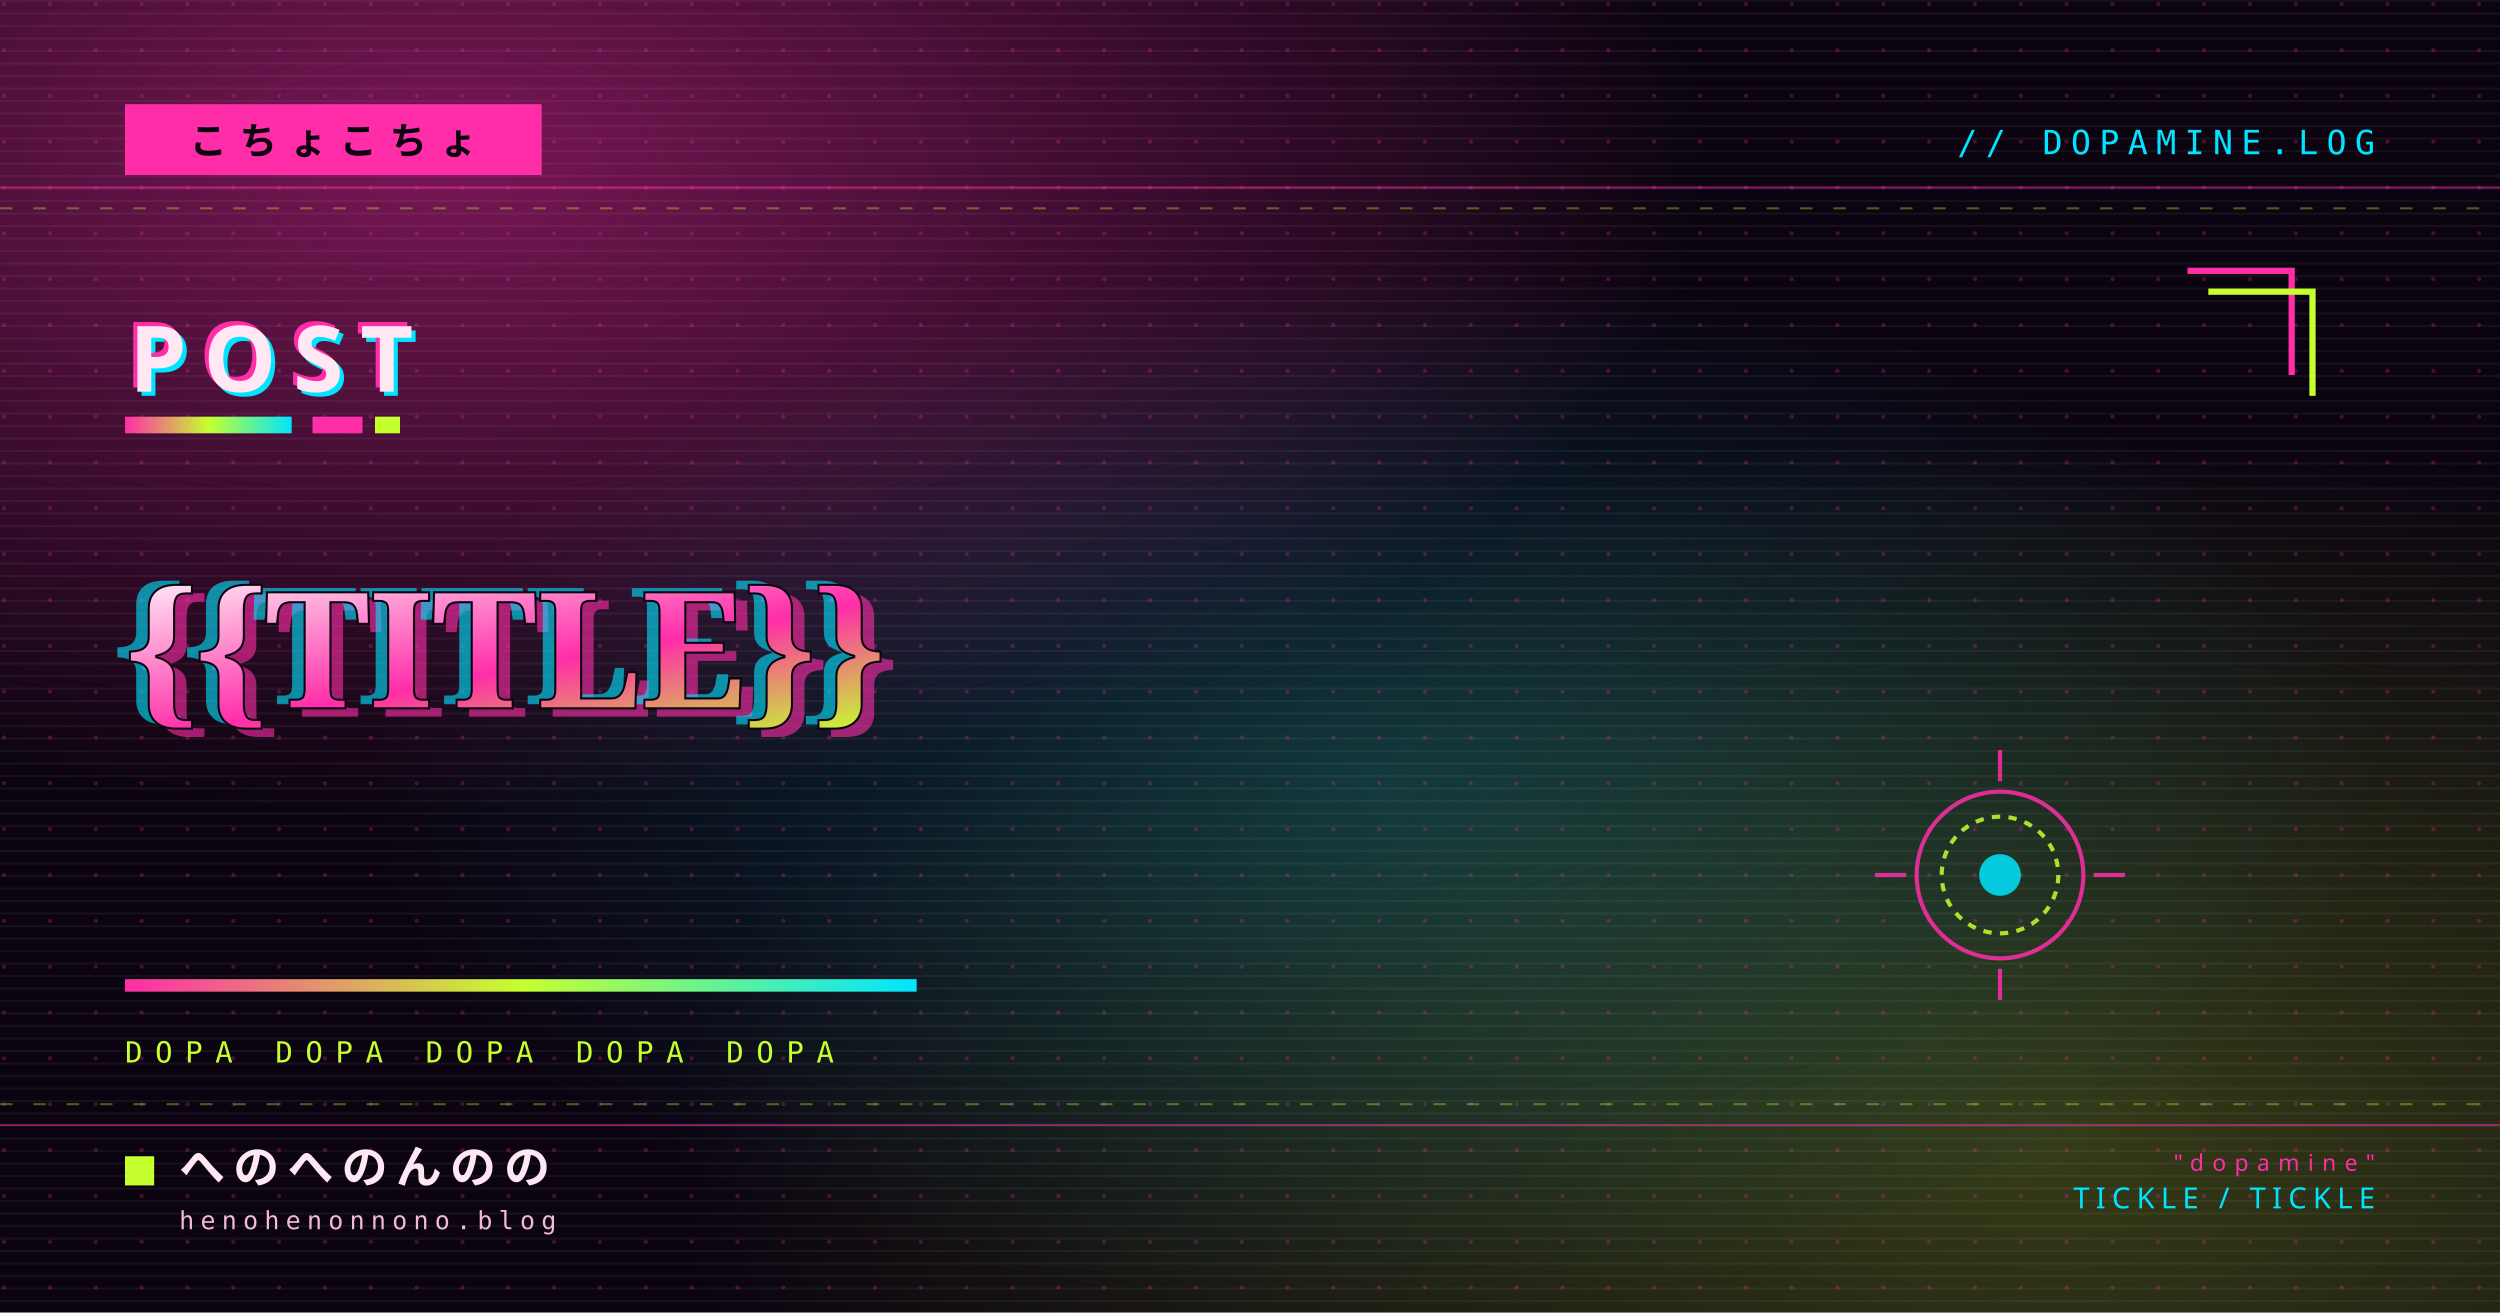
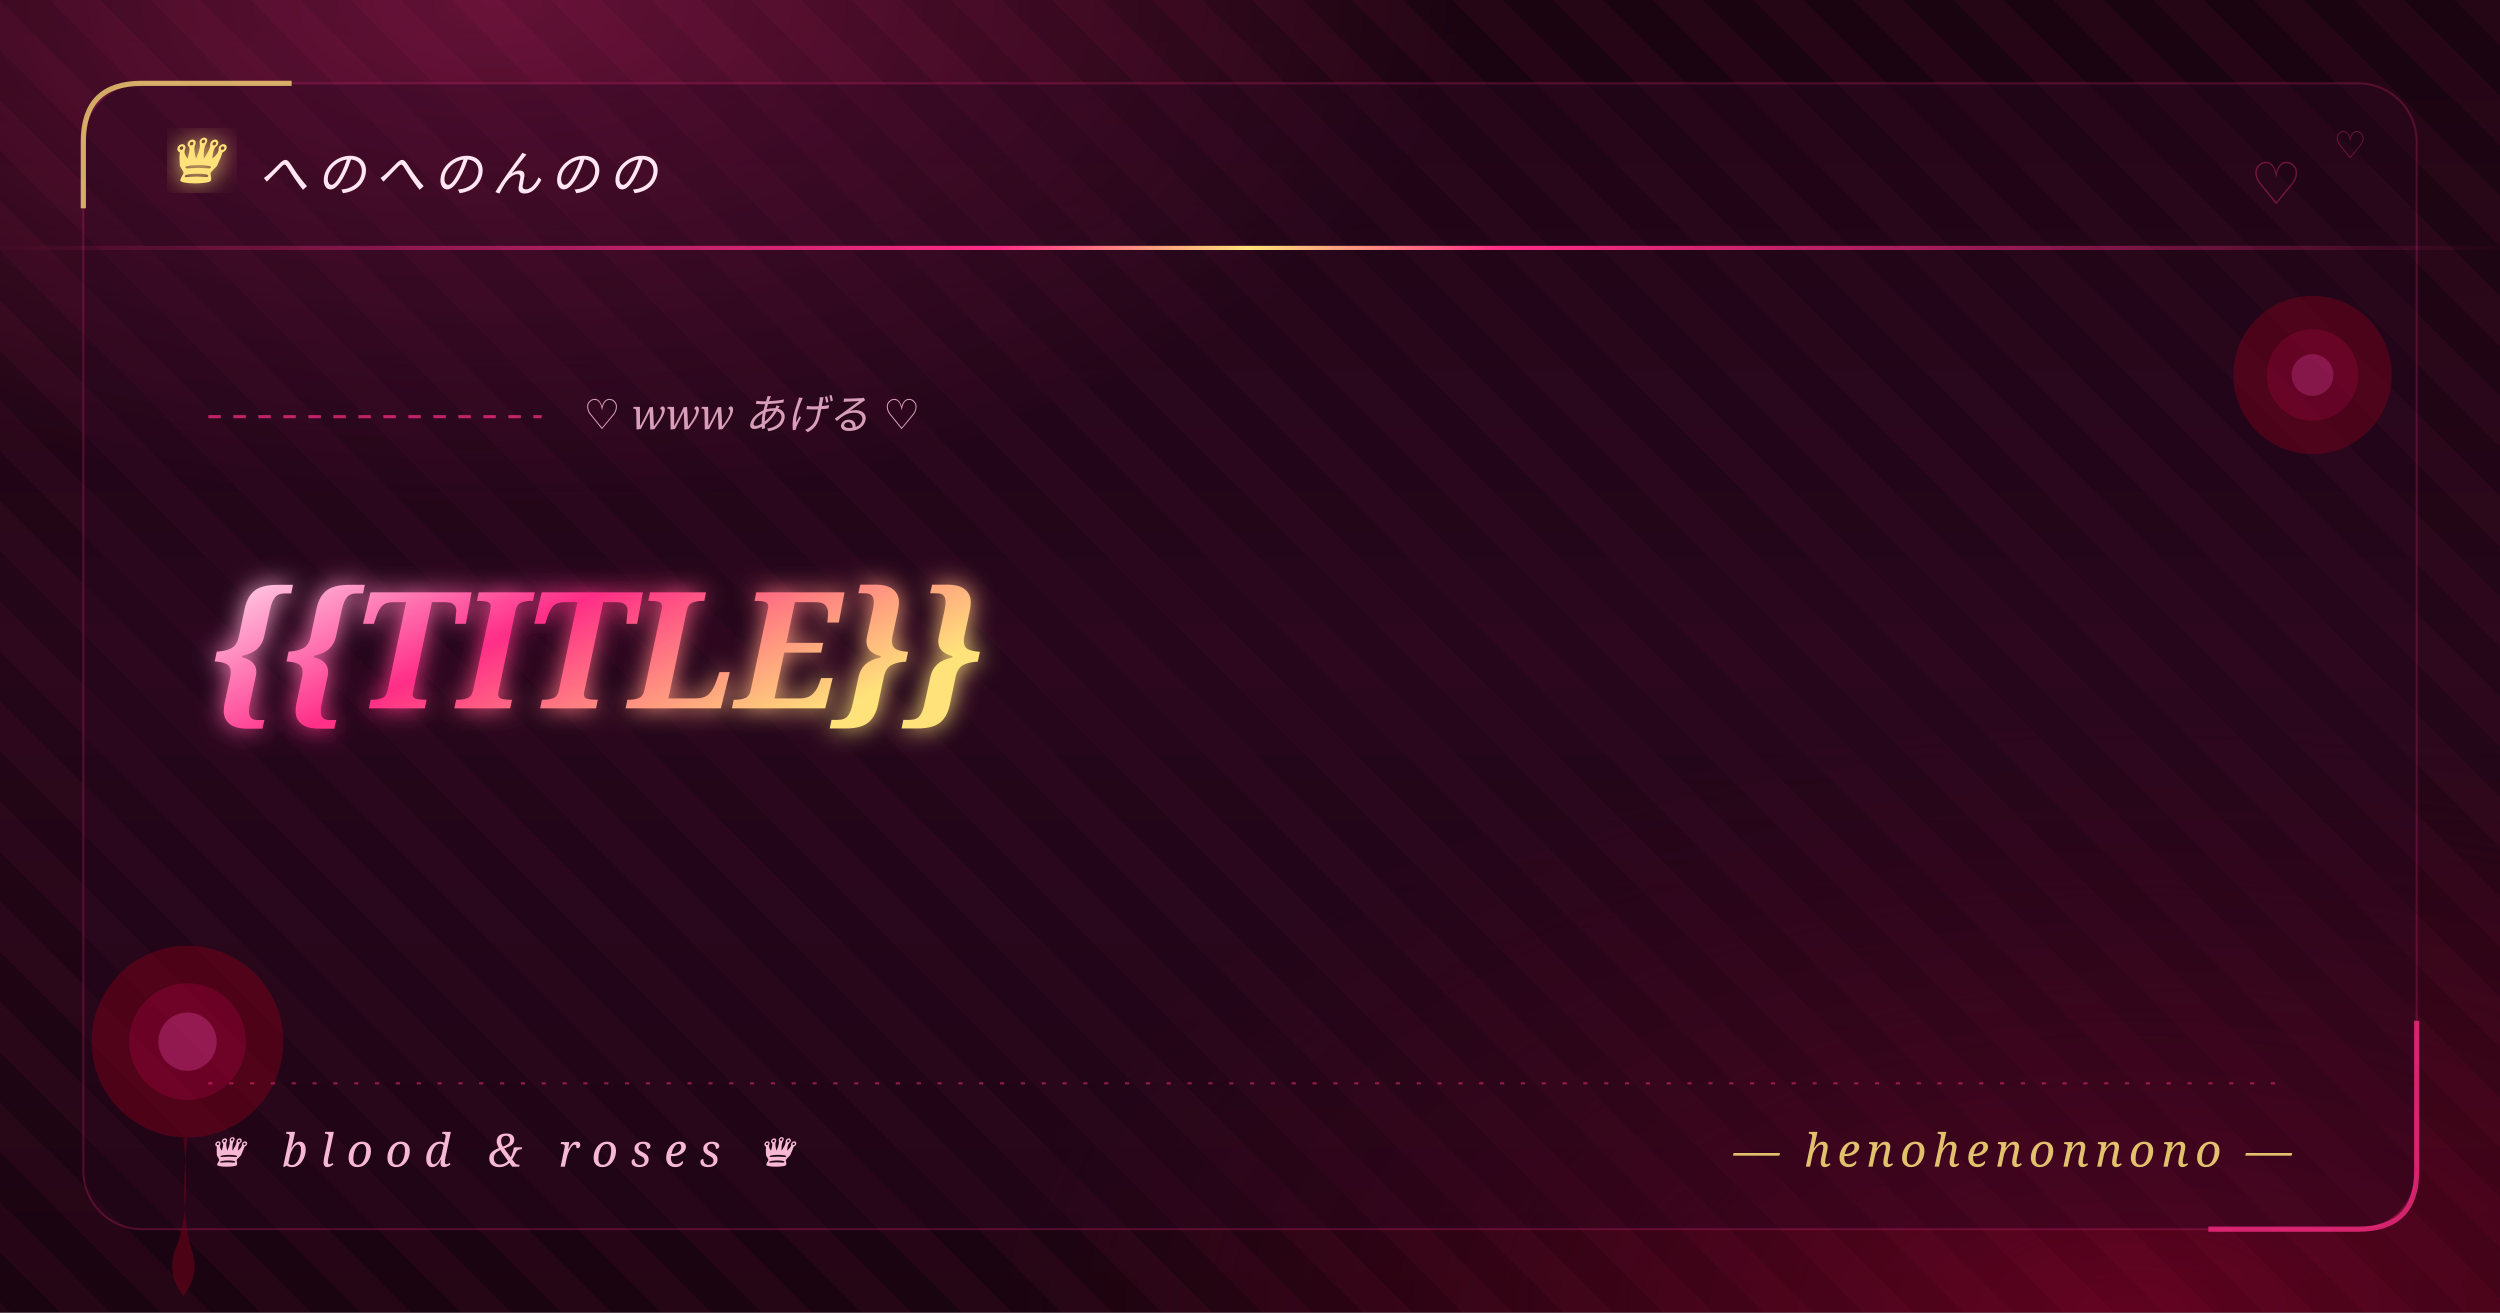
<svg xmlns="http://www.w3.org/2000/svg" width="1200" height="630" viewBox="0 0 1200 630">
  <defs>
-     <radialGradient id="glow1" cx="18%" cy="12%" r="50%">
-       <stop offset="0%" stop-color="#ff2da8" stop-opacity="0.45" />
-       <stop offset="100%" stop-color="#ff2da8" stop-opacity="0" />
+     <radialGradient id="bgGlow1" cx="20%" cy="0%" r="70%">
+       <stop offset="0%" stop-color="#ff2d87" stop-opacity="0.32" />
+       <stop offset="55%" stop-color="#ff2d87" stop-opacity="0" />
    </radialGradient>
-     <radialGradient id="glow2" cx="82%" cy="88%" r="55%">
-       <stop offset="0%" stop-color="#c6ff2e" stop-opacity="0.22" />
-       <stop offset="100%" stop-color="#c6ff2e" stop-opacity="0" />
+     <radialGradient id="bgGlow2" cx="85%" cy="100%" r="75%">
+       <stop offset="0%" stop-color="#b30033" stop-opacity="0.45" />
+       <stop offset="60%" stop-color="#7a0018" stop-opacity="0" />
    </radialGradient>
-     <radialGradient id="glow3" cx="55%" cy="60%" r="40%">
-       <stop offset="0%" stop-color="#00e5ff" stop-opacity="0.18" />
-       <stop offset="100%" stop-color="#00e5ff" stop-opacity="0" />
-     </radialGradient>
-     <linearGradient id="titleGrad" x1="0" y1="0" x2="1" y2="1">
-       <stop offset="0%" stop-color="#ffe8f4" />
-       <stop offset="55%" stop-color="#ff2da8" />
-       <stop offset="100%" stop-color="#c6ff2e" />
+     <linearGradient id="bgBase" x1="0" y1="0" x2="0" y2="1">
+       <stop offset="0%" stop-color="#1a0410" />
+       <stop offset="50%" stop-color="#240618" />
+       <stop offset="100%" stop-color="#1a0410" />
    </linearGradient>
-     <linearGradient id="barGrad" x1="0" y1="0" x2="1" y2="0">
-       <stop offset="0%" stop-color="#ff2da8" />
-       <stop offset="50%" stop-color="#c6ff2e" />
-       <stop offset="100%" stop-color="#00e5ff" />
+     <linearGradient id="titleGrad" x1="0" y1="0" x2="1" y2="0.4">
+       <stop offset="0%" stop-color="#ffd1e8" />
+       <stop offset="45%" stop-color="#ff2d87" />
+       <stop offset="100%" stop-color="#ffe27a" />
    </linearGradient>
-     <pattern id="scan" width="6" height="6" patternUnits="userSpaceOnUse">
-       <rect width="6" height="1" fill="#ffffff" fill-opacity="0.05" />
+     <linearGradient id="ribbon" x1="0" y1="0" x2="1" y2="0">
+       <stop offset="0%" stop-color="#ff2d87" stop-opacity="0" />
+       <stop offset="40%" stop-color="#ff2d87" />
+       <stop offset="50%" stop-color="#ffe27a" />
+       <stop offset="60%" stop-color="#ff2d87" />
+       <stop offset="100%" stop-color="#ff2d87" stop-opacity="0" />
+     </linearGradient>
+     <pattern id="diag" x="0" y="0" width="34" height="34" patternUnits="userSpaceOnUse" patternTransform="rotate(135)">
+       <rect width="34" height="34" fill="none" />
+       <rect x="0" y="0" width="17" height="34" fill="#ff2d87" fill-opacity="0.05" />
    </pattern>
-     <pattern id="dots" width="22" height="22" patternUnits="userSpaceOnUse">
-       <circle cx="2" cy="2" r="1" fill="#ff2da8" fill-opacity="0.25" />
-     </pattern>
+     <filter id="softGlow" x="-20%" y="-20%" width="140%" height="140%">
+       <feGaussianBlur stdDeviation="6" result="blur" />
+       <feMerge>
+         <feMergeNode in="blur" />
+         <feMergeNode in="SourceGraphic" />
+       </feMerge>
+     </filter>
  </defs>
-   <rect width="1200" height="630" fill="#0b0410" />
-   <rect width="1200" height="630" fill="url(#glow1)" />
-   <rect width="1200" height="630" fill="url(#glow2)" />
-   <rect width="1200" height="630" fill="url(#glow3)" />
-   <rect width="1200" height="630" fill="url(#dots)" />
-   <rect width="1200" height="630" fill="url(#scan)" />
-   <g stroke="#ff2da8" stroke-opacity="0.5" stroke-width="1">
-     <line x1="0" y1="90" x2="1200" y2="90" />
-     <line x1="0" y1="540" x2="1200" y2="540" />
+   <rect width="1200" height="630" fill="#1a0410" />
+   <rect width="1200" height="630" fill="url(#bgBase)" />
+   <rect width="1200" height="630" fill="url(#diag)" />
+   <rect width="1200" height="630" fill="url(#bgGlow1)" />
+   <rect width="1200" height="630" fill="url(#bgGlow2)" />
+   <rect x="40" y="40" width="1120" height="550" rx="28" ry="28" fill="rgba(42,8,32,0.35)" stroke="rgba(255,45,135,0.22)" stroke-width="1" />
+   <path d="M 40 100 L 40 68 Q 40 40 68 40 L 140 40" fill="none" stroke="#ffe27a" stroke-width="2.5" opacity="0.75" />
+   <path d="M 1060 590 L 1132 590 Q 1160 590 1160 562 L 1160 490" fill="none" stroke="#ff2d87" stroke-width="2.5" opacity="0.75" />
+   <rect x="0" y="118" width="1200" height="2" fill="url(#ribbon)" />
+   <g transform="translate(80, 88)" filter="url(#softGlow)">
+     <text x="0" y="0" font-family="serif" font-size="34" fill="#ffe27a" font-style="italic">♛</text>
  </g>
-   <g stroke="#c6ff2e" stroke-opacity="0.35" stroke-width="1" stroke-dasharray="6 10">
-     <line x1="0" y1="100" x2="1200" y2="100" />
-     <line x1="0" y1="530" x2="1200" y2="530" />
+   <text x="124" y="92" font-family="serif" font-size="24" font-style="italic" fill="#ffe6f2" letter-spacing="4">へのへのんのの</text>
+   <g opacity="0.35" font-family="serif" fill="#ff2d87">
+     <text x="1080" y="98" font-size="28">♡</text>
+     <text x="1120" y="76" font-size="18">♡</text>
  </g>
-   <g font-family="sans-serif">
-     <rect x="60" y="50" width="200" height="34" fill="#ff2da8" />
-     <text x="160" y="74" font-size="18" fill="#0b0410" text-anchor="middle" letter-spacing="6" font-weight="900">こちょこちょ</text>
+   <g opacity="0.5">
+     <circle cx="90" cy="500" r="46" fill="#7a0018" />
+     <circle cx="90" cy="500" r="28" fill="#b30033" />
+     <circle cx="90" cy="500" r="14" fill="#ff2d87" />
+     <path d="M 90 546 Q 86 580 92 600 Q 96 612 88 622 Q 80 612 84 600 Q 92 582 88 546 Z" fill="#7a0018" />
  </g>
-   <text x="1140" y="74" font-family="monospace" font-size="16" fill="#00e5ff" text-anchor="end" letter-spacing="4">// DOPAMINE.LOG</text>
-   <g transform="translate(60, 150)" font-family="sans-serif" font-weight="900">
-     <text x="4" y="40" font-size="44" fill="#00e5ff" letter-spacing="8">POST</text>
-     <text x="0" y="36" font-size="44" fill="#ff2da8" letter-spacing="8">POST</text>
-     <text x="2" y="38" font-size="44" fill="#ffe8f4" letter-spacing="8">POST</text>
+   <g opacity="0.45">
+     <circle cx="1110" cy="180" r="38" fill="#7a0018" />
+     <circle cx="1110" cy="180" r="22" fill="#b30033" />
+     <circle cx="1110" cy="180" r="10" fill="#ff2d87" />
  </g>
-   <g transform="translate(60, 200)">
-     <rect x="0" y="0" width="80" height="8" fill="url(#barGrad)" />
-     <rect x="90" y="0" width="24" height="8" fill="#ff2da8" />
-     <rect x="120" y="0" width="12" height="8" fill="#c6ff2e" />
-   </g>
-   <text x="60" y="340" font-family="serif" font-size="78" font-weight="900" fill="#ff2da8" opacity="0.6" letter-spacing="-1" transform="translate(6,4)">{{TITLE}}</text>
-   <text x="60" y="340" font-family="serif" font-size="78" font-weight="900" fill="#00e5ff" opacity="0.6" letter-spacing="-1" transform="translate(-6,-2)">{{TITLE}}</text>
-   <text x="60" y="340" font-family="serif" font-size="78" font-weight="900" fill="url(#titleGrad)" letter-spacing="-1" stroke="#0b0410" stroke-width="1">{{TITLE}}</text>
-   <g transform="translate(60, 470)">
-     <rect x="0" y="0" width="380" height="6" fill="url(#barGrad)" />
-     <text x="0" y="40" font-family="monospace" font-size="14" fill="#c6ff2e" letter-spacing="6">DOPA DOPA DOPA DOPA DOPA</text>
-   </g>
-   <g font-family="sans-serif">
-     <rect x="60" y="555" width="14" height="14" fill="#c6ff2e" />
-     <text x="86" y="568" font-size="22" font-weight="900" fill="#ffe8f4" letter-spacing="4">へのへのんのの</text>
-     <text x="86" y="590" font-family="monospace" font-size="12" fill="#f4b8d8" letter-spacing="3">henohenonnono.blog</text>
-   </g>
-   <g transform="translate(1140, 580)" font-family="sans-serif">
-     <text x="0" y="0" font-size="14" fill="#00e5ff" text-anchor="end" letter-spacing="3">TICKLE / TICKLE</text>
-     <text x="0" y="-18" font-size="11" fill="#ff2da8" text-anchor="end" letter-spacing="4">"dopamine"</text>
-   </g>
-   <g stroke="#ff2da8" stroke-width="3" fill="none">
-     <path d="M 1050 130 L 1100 130 L 1100 180" />
-   </g>
-   <g stroke="#c6ff2e" stroke-width="3" fill="none">
-     <path d="M 1060 140 L 1110 140 L 1110 190" />
-   </g>
-   <g transform="translate(960, 420)" opacity="0.85">
-     <circle cx="0" cy="0" r="40" fill="none" stroke="#ff2da8" stroke-width="2" />
-     <circle cx="0" cy="0" r="28" fill="none" stroke="#c6ff2e" stroke-width="2" stroke-dasharray="4 4" />
-     <circle cx="0" cy="0" r="10" fill="#00e5ff" />
-     <line x1="-60" y1="0" x2="-45" y2="0" stroke="#ff2da8" stroke-width="2" />
-     <line x1="45" y1="0" x2="60" y2="0" stroke="#ff2da8" stroke-width="2" />
-     <line x1="0" y1="-60" x2="0" y2="-45" stroke="#ff2da8" stroke-width="2" />
-     <line x1="0" y1="45" x2="0" y2="60" stroke="#ff2da8" stroke-width="2" />
-   </g>
+   <line x1="100" y1="200" x2="260" y2="200" stroke="#ff2d87" stroke-width="1.5" stroke-dasharray="6 6" opacity="0.7" />
+   <text x="280" y="206" font-family="serif" font-size="20" font-style="italic" fill="#f7b8d4" opacity="0.85">♡ www あげる ♡</text>
+   <text x="100" y="340" font-family="serif" font-size="78" font-style="italic" font-weight="700" fill="url(#titleGrad)" filter="url(#softGlow)">{{TITLE}}</text>
+   <line x1="100" y1="520" x2="1100" y2="520" stroke="#ff2d87" stroke-width="1" opacity="0.5" stroke-dasharray="2 8" />
+   <text x="100" y="560" font-family="serif" font-size="22" font-style="italic" fill="#f7b8d4" letter-spacing="6">♛ blood &amp; roses ♛</text>
+   <text x="1100" y="560" font-family="serif" font-size="22" font-style="italic" fill="#ffe27a" text-anchor="end" letter-spacing="3" opacity="0.85">— henohenonnono —</text>
</svg>
